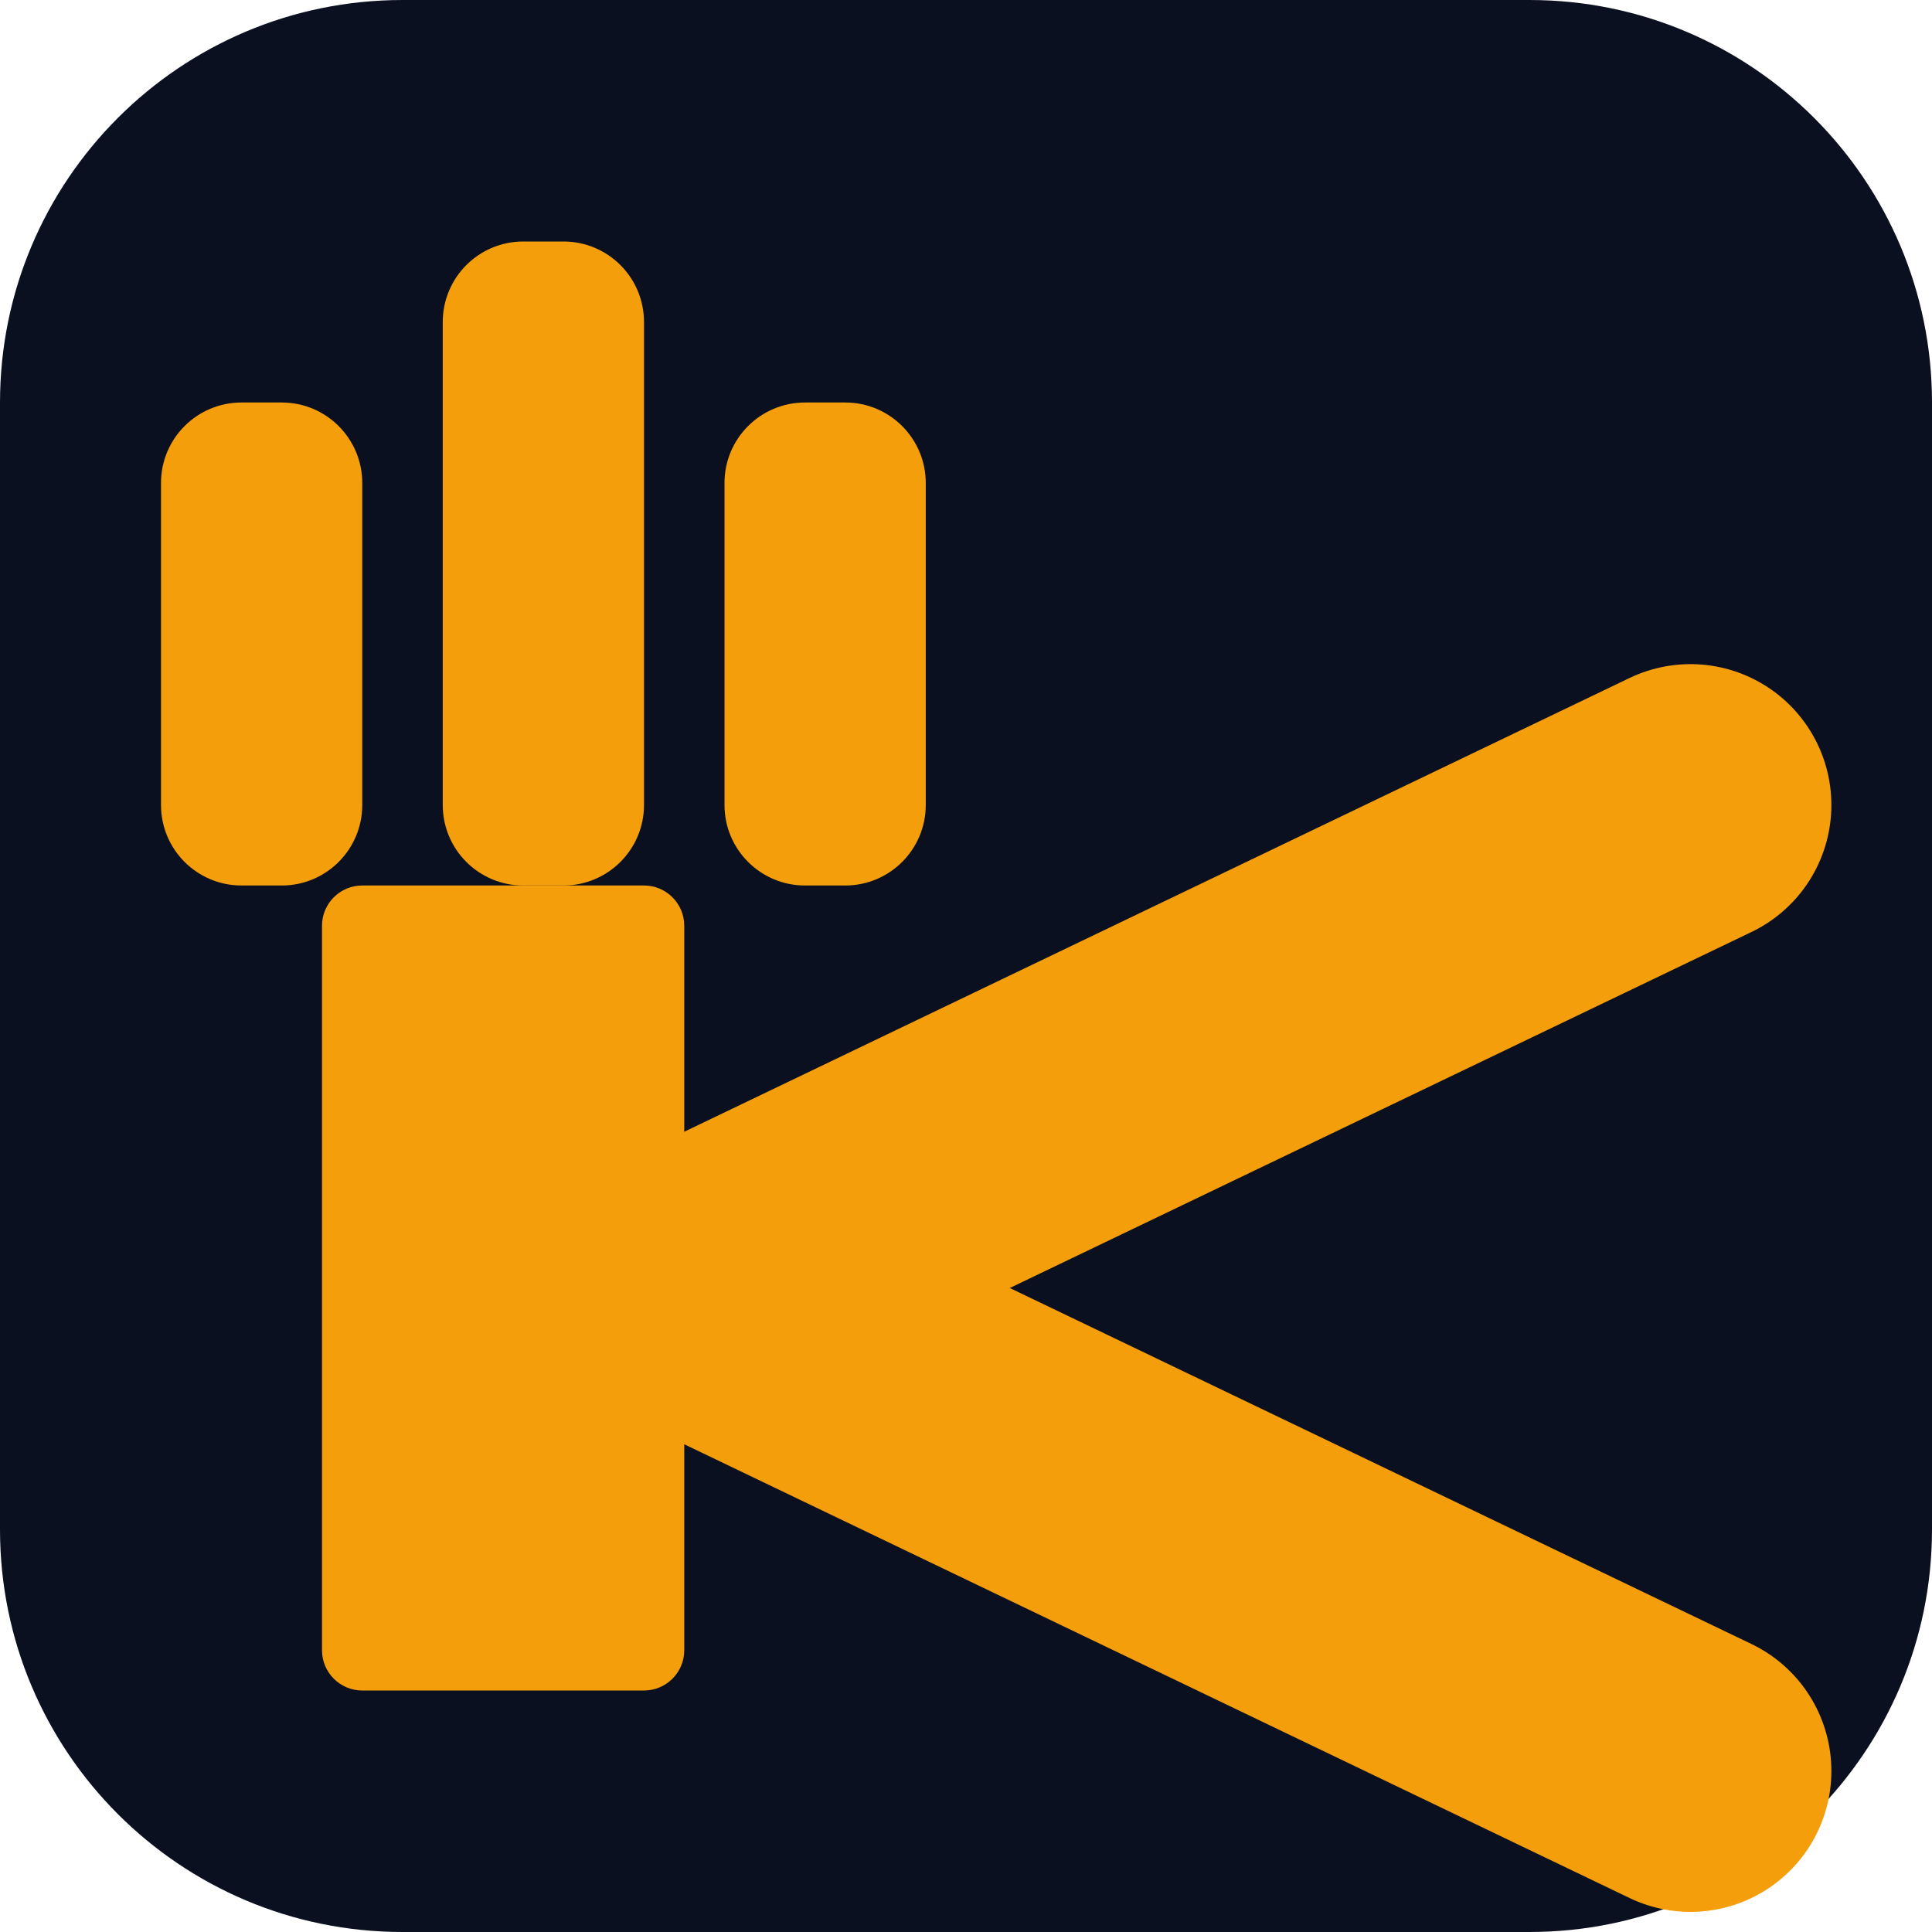
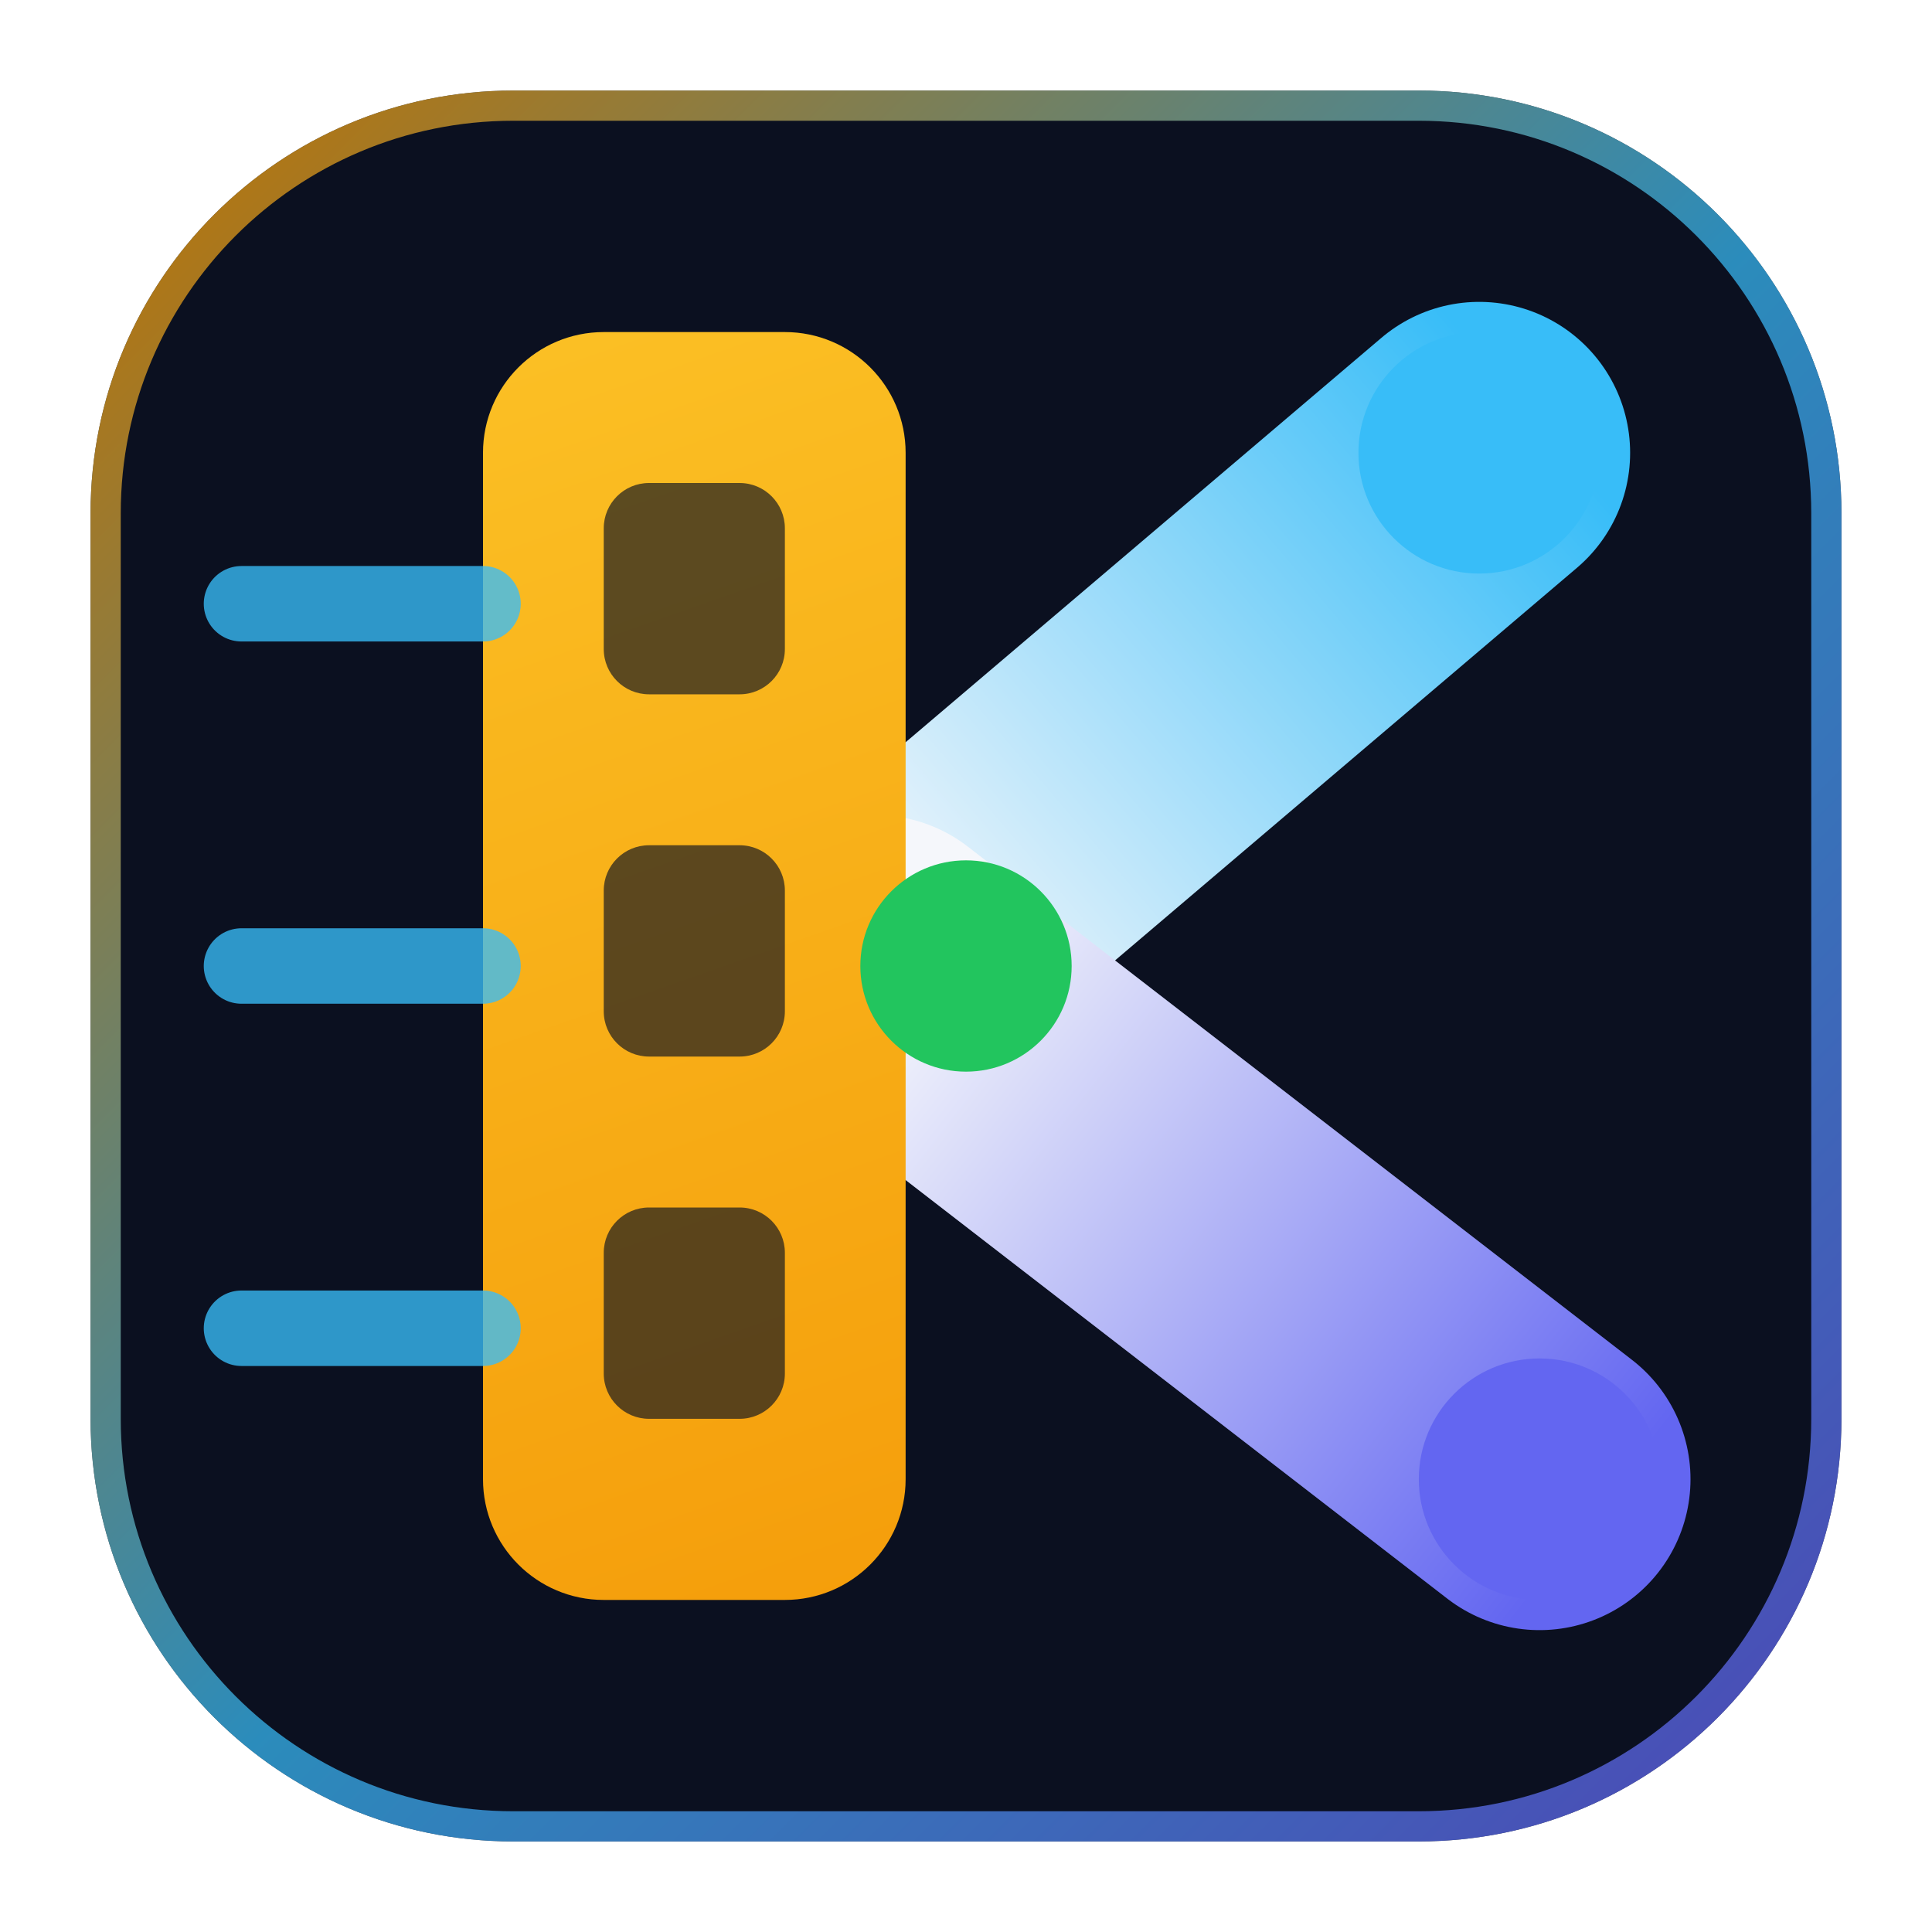
- <svg xmlns="http://www.w3.org/2000/svg" viewBox="0 0 48 48" role="img" aria-label="Krishiv mark">
-   <rect width="48" height="48" rx="10" fill="#0B1020" />
-   <g fill="#F59E0B">
-     <rect x="4" y="10" width="5" height="12" rx="2" />
-     <rect x="11" y="6" width="5" height="16" rx="2" />
-     <rect x="18" y="10" width="5" height="12" rx="2" />
-     <rect x="8" y="22" width="9" height="20" rx="1" />
-   </g>
-   <line x1="17" y1="32" x2="42" y2="20" stroke="#F59E0B" stroke-width="7" stroke-linecap="round" />
-   <line x1="17" y1="32" x2="42" y2="44" stroke="#F59E0B" stroke-width="7" stroke-linecap="round" />
+ <svg xmlns="http://www.w3.org/2000/svg" viewBox="0 0 64 64" role="img" aria-label="Krishiv mark">
+   <defs>
+     <linearGradient id="krishiv-frame" x1="6" y1="6" x2="58" y2="58" gradientUnits="userSpaceOnUse">
+       <stop stop-color="#F59E0B" />
+       <stop offset="0.52" stop-color="#38BDF8" />
+       <stop offset="1" stop-color="#6366F1" />
+     </linearGradient>
+     <linearGradient id="krishiv-spine" x1="17" y1="12" x2="31" y2="52" gradientUnits="userSpaceOnUse">
+       <stop stop-color="#FBBF24" />
+       <stop offset="1" stop-color="#F59E0B" />
+     </linearGradient>
+     <linearGradient id="krishiv-upper" x1="30" y1="32" x2="51" y2="14" gradientUnits="userSpaceOnUse">
+       <stop stop-color="#F5F7FB" />
+       <stop offset="1" stop-color="#38BDF8" />
+     </linearGradient>
+     <linearGradient id="krishiv-lower" x1="30" y1="32" x2="53" y2="50" gradientUnits="userSpaceOnUse">
+       <stop stop-color="#F5F7FB" />
+       <stop offset="1" stop-color="#6366F1" />
+     </linearGradient>
+   </defs>
+   <rect x="3" y="3" width="58" height="58" rx="14" fill="#0B1020" />
+   <rect x="3.5" y="3.5" width="57" height="57" rx="13.5" fill="none" stroke="url(#krishiv-frame)" stroke-opacity="0.72" />
+   <path d="M29 32L49 15" fill="none" stroke="url(#krishiv-upper)" stroke-width="10" stroke-linecap="round" />
+   <path d="M29 32L51 49" fill="none" stroke="url(#krishiv-lower)" stroke-width="10" stroke-linecap="round" />
+   <rect x="16" y="11" width="14" height="42" rx="4" fill="url(#krishiv-spine)" />
+   <rect x="20" y="16" width="6" height="7" rx="1.5" fill="#0B1020" opacity="0.66" />
+   <rect x="20" y="28" width="6" height="7" rx="1.5" fill="#0B1020" opacity="0.66" />
+   <rect x="20" y="40" width="6" height="7" rx="1.5" fill="#0B1020" opacity="0.66" />
+   <path d="M8 20h8M8 32h8M8 44h8" fill="none" stroke="#38BDF8" stroke-width="2.5" stroke-linecap="round" opacity="0.78" />
+   <circle cx="49" cy="15" r="4" fill="#38BDF8" />
+   <circle cx="51" cy="49" r="4" fill="#6366F1" />
+   <circle cx="32" cy="32" r="3.5" fill="#22C55E" />
</svg>
